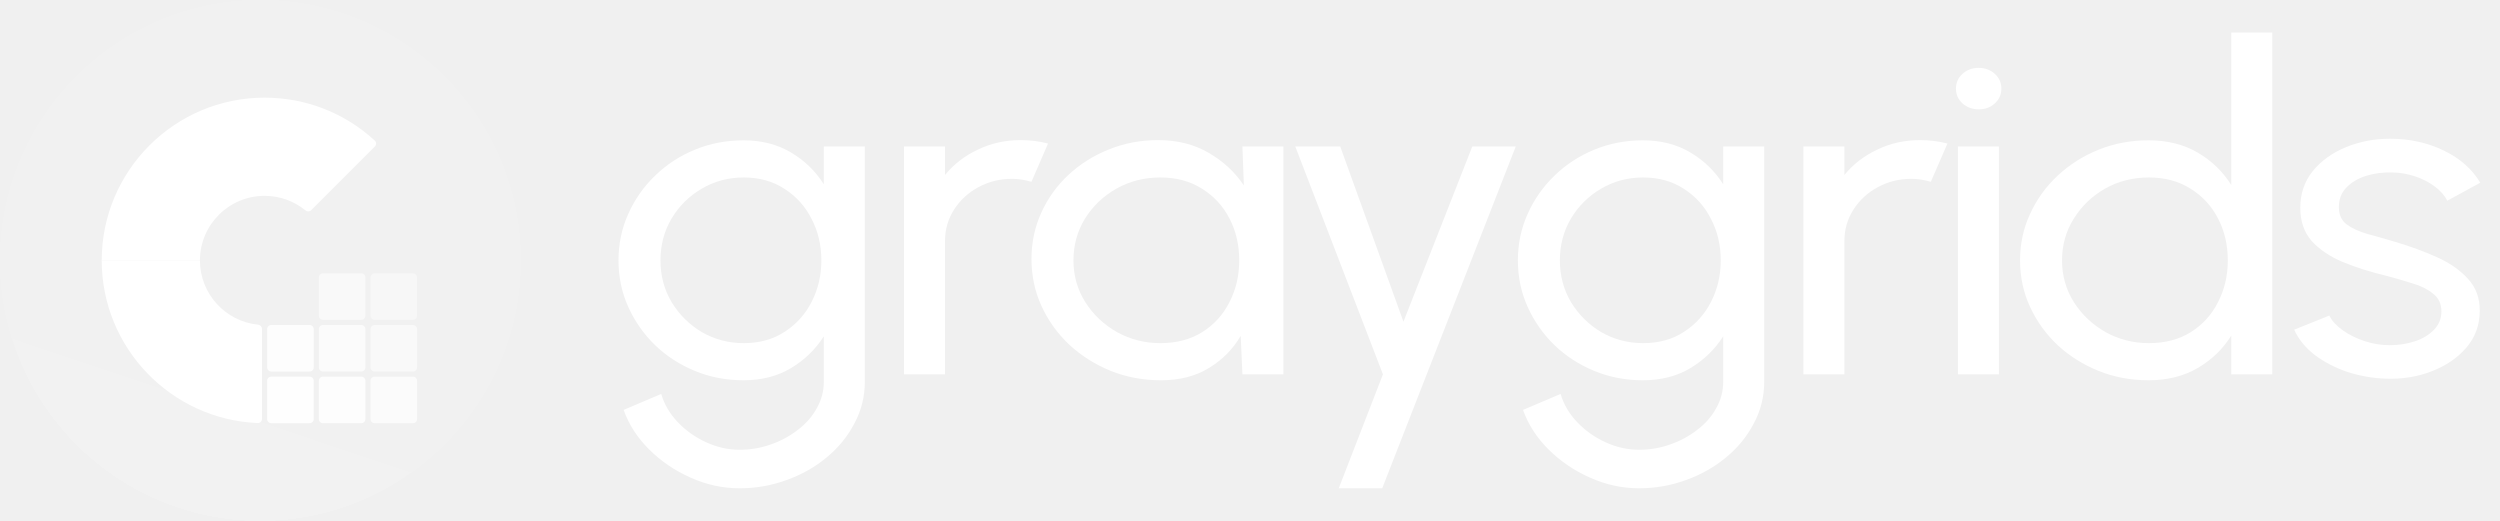
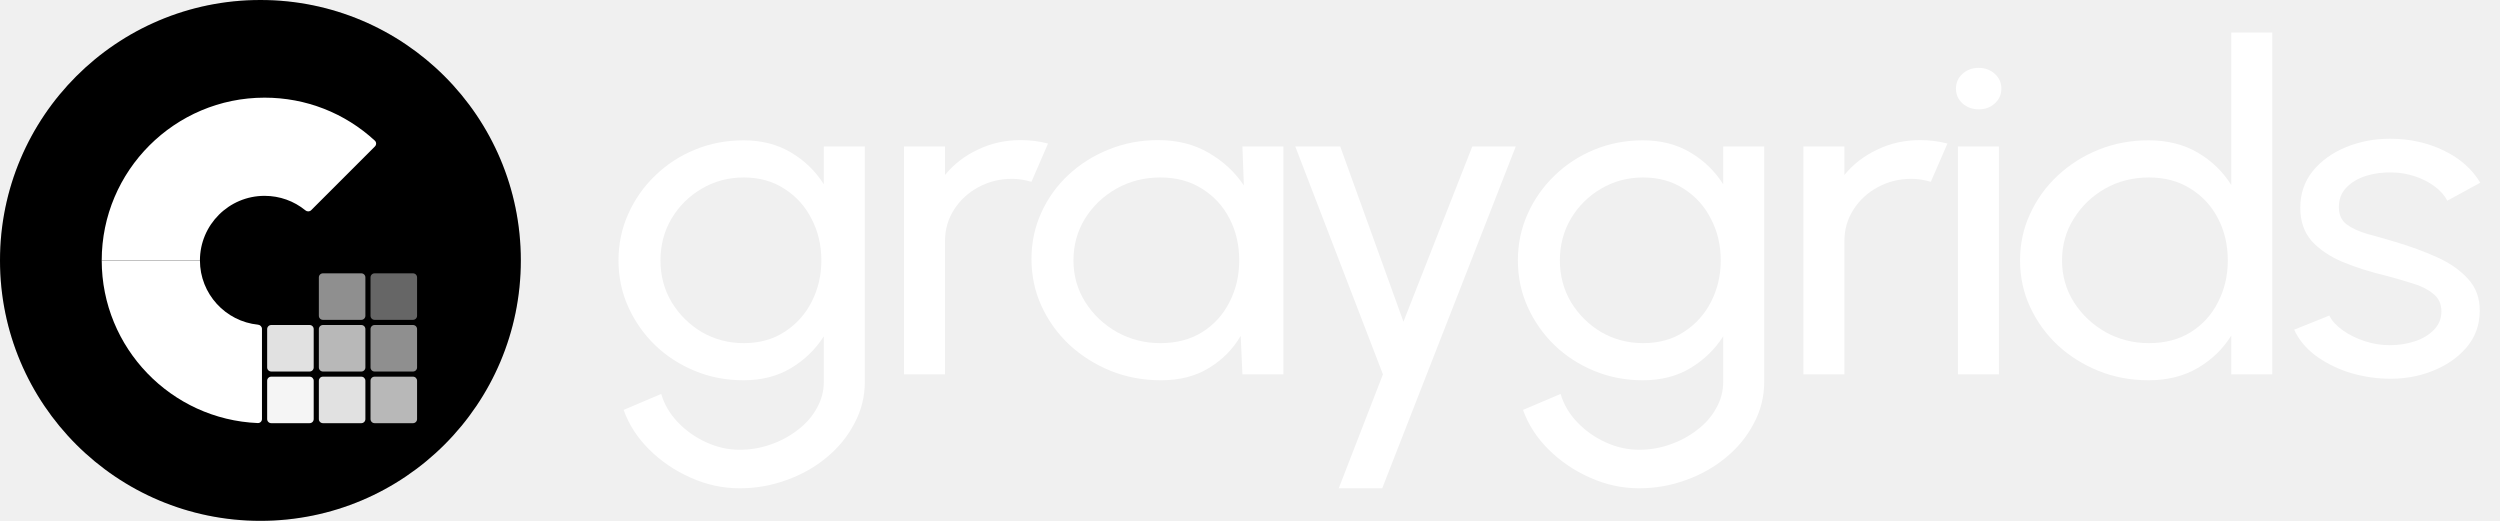
<svg xmlns="http://www.w3.org/2000/svg" width="192" height="40" viewBox="0 0 192 40" fill="none">
  <path d="M40 20C40 8.954 31.046 0 20 0C8.954 0 0 8.954 0 20C0 31.046 8.954 40 20 40C31.046 40 40 31.046 40 20Z" fill="url(#paint0_linear_3031_61)" />
  <path d="M40 20C40 8.954 31.046 0 20 0C8.954 0 0 8.954 0 20C0 31.046 8.954 40 20 40C31.046 40 40 31.046 40 20Z" fill="url(#paint1_linear_3031_61)" fill-opacity="0.1" />
  <path d="M20.318 7.5C23.485 7.5 26.475 8.67 28.789 10.803C28.917 10.922 28.918 11.123 28.795 11.246L23.898 16.143C23.779 16.262 23.589 16.265 23.459 16.158C22.575 15.434 21.477 15.041 20.32 15.041C17.582 15.039 15.355 17.266 15.355 20H7.812C7.812 13.107 13.424 7.5 20.318 7.5Z" fill="white" />
  <path d="M15.355 20C15.355 22.566 17.316 24.685 19.819 24.936C19.986 24.953 20.119 25.09 20.119 25.257V32.183C20.119 32.357 19.975 32.498 19.801 32.491C13.144 32.218 7.812 26.719 7.812 20H15.355Z" fill="white" />
  <path opacity="0.56" d="M27.75 20.992H24.801C24.628 20.992 24.488 21.132 24.488 21.305V24.252C24.488 24.425 24.628 24.564 24.801 24.564H27.75C27.922 24.564 28.062 24.425 28.062 24.252V21.305C28.062 21.132 27.922 20.992 27.75 20.992Z" fill="white" />
  <path opacity="0.4" d="M31.718 20.992H28.769C28.596 20.992 28.456 21.132 28.456 21.305V24.252C28.456 24.425 28.596 24.564 28.769 24.564H31.718C31.891 24.564 32.031 24.425 32.031 24.252V21.305C32.031 21.132 31.891 20.992 31.718 20.992Z" fill="white" />
  <path opacity="0.72" d="M27.75 24.961H24.801C24.628 24.961 24.488 25.101 24.488 25.274V28.221C24.488 28.393 24.628 28.533 24.801 28.533H27.75C27.922 28.533 28.062 28.393 28.062 28.221V25.274C28.062 25.101 27.922 24.961 27.75 24.961Z" fill="white" />
  <path opacity="0.88" d="M23.78 24.961H20.831C20.658 24.961 20.518 25.101 20.518 25.274V28.221C20.518 28.393 20.658 28.533 20.831 28.533H23.78C23.952 28.533 24.092 28.393 24.092 28.221V25.274C24.092 25.101 23.952 24.961 23.78 24.961Z" fill="white" />
  <path opacity="0.56" d="M31.718 24.961H28.769C28.596 24.961 28.456 25.101 28.456 25.274V28.221C28.456 28.393 28.596 28.533 28.769 28.533H31.718C31.891 28.533 32.031 28.393 32.031 28.221V25.274C32.031 25.101 31.891 24.961 31.718 24.961Z" fill="white" />
  <path opacity="0.88" d="M27.75 28.928H24.801C24.628 28.928 24.488 29.067 24.488 29.24V32.187C24.488 32.36 24.628 32.5 24.801 32.5H27.75C27.922 32.5 28.062 32.36 28.062 32.187V29.24C28.062 29.067 27.922 28.928 27.75 28.928Z" fill="white" />
  <path opacity="0.96" d="M23.78 28.928H20.831C20.658 28.928 20.518 29.067 20.518 29.24V32.187C20.518 32.36 20.658 32.5 20.831 32.5H23.78C23.952 32.5 24.092 32.36 24.092 32.187V29.24C24.092 29.067 23.952 28.928 23.78 28.928Z" fill="white" />
  <path opacity="0.72" d="M31.718 28.928H28.769C28.596 28.928 28.456 29.067 28.456 29.24V32.187C28.456 32.36 28.596 32.5 28.769 32.5H31.718C31.891 32.5 32.031 32.36 32.031 32.187V29.24C32.031 29.067 31.891 28.928 31.718 28.928Z" fill="white" />
  <path d="M63.269 11.25H66.419V29.31C66.419 30.465 66.15 31.538 65.612 32.53C65.087 33.533 64.375 34.403 63.475 35.138C62.575 35.884 61.55 36.462 60.4 36.87C59.25 37.29 58.05 37.5 56.8 37.5C55.5 37.5 54.244 37.226 53.031 36.678C51.819 36.141 50.756 35.417 49.844 34.508C48.944 33.609 48.294 32.6 47.894 31.48L50.781 30.255C51.019 31.06 51.444 31.783 52.056 32.425C52.681 33.078 53.406 33.592 54.231 33.965C55.069 34.35 55.925 34.542 56.8 34.542C57.625 34.542 58.419 34.408 59.181 34.14C59.956 33.872 60.65 33.498 61.262 33.02C61.887 32.553 62.375 31.999 62.725 31.358C63.087 30.728 63.269 30.045 63.269 29.31V25.828C62.631 26.831 61.787 27.648 60.737 28.277C59.7 28.896 58.487 29.205 57.1 29.205C55.775 29.205 54.531 28.966 53.369 28.488C52.206 28.009 51.187 27.35 50.312 26.51C49.437 25.658 48.75 24.678 48.25 23.57C47.75 22.462 47.5 21.272 47.5 20C47.5 18.728 47.75 17.538 48.25 16.43C48.75 15.31 49.437 14.33 50.312 13.49C51.187 12.638 52.206 11.973 53.369 11.495C54.531 11.017 55.775 10.777 57.1 10.777C58.487 10.777 59.7 11.087 60.737 11.705C61.787 12.323 62.631 13.14 63.269 14.155V11.25ZM57.119 26.353C58.331 26.353 59.381 26.061 60.269 25.478C61.169 24.894 61.862 24.118 62.35 23.15C62.837 22.182 63.081 21.132 63.081 20C63.081 18.833 62.831 17.772 62.331 16.815C61.844 15.847 61.15 15.077 60.25 14.505C59.362 13.922 58.319 13.63 57.119 13.63C55.944 13.63 54.869 13.916 53.894 14.488C52.919 15.059 52.144 15.829 51.569 16.798C51.006 17.754 50.725 18.822 50.725 20C50.725 21.178 51.012 22.252 51.588 23.22C52.175 24.177 52.95 24.941 53.912 25.513C54.887 26.073 55.956 26.353 57.119 26.353Z" fill="white" />
  <path d="M69.427 28.75V11.25H72.577V13.438C73.24 12.621 74.077 11.973 75.09 11.495C76.102 11.005 77.202 10.76 78.39 10.76C79.115 10.76 79.815 10.848 80.49 11.023L79.215 13.963C78.702 13.811 78.202 13.735 77.715 13.735C76.777 13.735 75.915 13.951 75.127 14.383C74.352 14.803 73.734 15.374 73.271 16.098C72.808 16.821 72.577 17.626 72.577 18.513V28.75H69.427Z" fill="white" />
  <path d="M95.417 11.25H98.567V28.75H95.417L95.286 25.793C94.698 26.808 93.886 27.63 92.848 28.26C91.823 28.89 90.598 29.205 89.173 29.205C87.798 29.205 86.511 28.966 85.311 28.488C84.111 27.998 83.048 27.327 82.123 26.475C81.211 25.612 80.498 24.62 79.986 23.5C79.473 22.38 79.217 21.173 79.217 19.878C79.217 18.629 79.467 17.451 79.967 16.343C80.467 15.234 81.161 14.266 82.048 13.438C82.948 12.598 83.986 11.944 85.161 11.478C86.336 10.999 87.598 10.76 88.948 10.76C90.423 10.76 91.717 11.087 92.829 11.74C93.942 12.382 94.842 13.216 95.529 14.243L95.417 11.25ZM89.117 26.353C90.354 26.353 91.423 26.073 92.323 25.513C93.236 24.941 93.936 24.171 94.423 23.203C94.923 22.234 95.173 21.167 95.173 20C95.173 18.81 94.923 17.737 94.423 16.78C93.923 15.812 93.217 15.048 92.304 14.488C91.404 13.916 90.342 13.63 89.117 13.63C87.879 13.63 86.754 13.916 85.742 14.488C84.729 15.059 83.923 15.829 83.323 16.798C82.736 17.754 82.442 18.822 82.442 20C82.442 21.178 82.748 22.252 83.361 23.22C83.973 24.177 84.786 24.941 85.798 25.513C86.811 26.073 87.917 26.353 89.117 26.353Z" fill="white" />
  <path d="M113.072 11.25H116.41L106.154 37.5H102.816L106.21 28.75L99.478 11.25H102.929L107.785 24.707L113.072 11.25Z" fill="white" />
  <path d="M132.342 11.25H135.492V29.31C135.492 30.465 135.223 31.538 134.685 32.53C134.161 33.533 133.448 34.403 132.548 35.138C131.648 35.884 130.623 36.462 129.473 36.87C128.323 37.29 127.123 37.5 125.873 37.5C124.573 37.5 123.317 37.226 122.104 36.678C120.892 36.141 119.83 35.417 118.917 34.508C118.017 33.609 117.367 32.6 116.967 31.48L119.854 30.255C120.092 31.06 120.517 31.783 121.13 32.425C121.754 33.078 122.48 33.592 123.304 33.965C124.142 34.35 124.998 34.542 125.873 34.542C126.698 34.542 127.492 34.408 128.254 34.14C129.03 33.872 129.723 33.498 130.335 33.02C130.961 32.553 131.448 31.999 131.798 31.358C132.161 30.728 132.342 30.045 132.342 29.31V25.828C131.704 26.831 130.861 27.648 129.811 28.277C128.773 28.896 127.561 29.205 126.173 29.205C124.848 29.205 123.604 28.966 122.442 28.488C121.28 28.009 120.261 27.35 119.385 26.51C118.511 25.658 117.823 24.678 117.323 23.57C116.823 22.462 116.573 21.272 116.573 20C116.573 18.728 116.823 17.538 117.323 16.43C117.823 15.31 118.511 14.33 119.385 13.49C120.261 12.638 121.28 11.973 122.442 11.495C123.604 11.017 124.848 10.777 126.173 10.777C127.561 10.777 128.773 11.087 129.811 11.705C130.861 12.323 131.704 13.14 132.342 14.155V11.25ZM126.192 26.353C127.404 26.353 128.454 26.061 129.342 25.478C130.242 24.894 130.935 24.118 131.423 23.15C131.911 22.182 132.154 21.132 132.154 20C132.154 18.833 131.904 17.772 131.404 16.815C130.917 15.847 130.223 15.077 129.323 14.505C128.435 13.922 127.392 13.63 126.192 13.63C125.017 13.63 123.942 13.916 122.967 14.488C121.992 15.059 121.217 15.829 120.642 16.798C120.08 17.754 119.798 18.822 119.798 20C119.798 21.178 120.085 22.252 120.661 23.22C121.248 24.177 122.023 24.941 122.985 25.513C123.961 26.073 125.03 26.353 126.192 26.353Z" fill="white" />
  <path d="M138.5 28.75V11.25H141.65V13.438C142.313 12.621 143.15 11.973 144.163 11.495C145.176 11.005 146.276 10.76 147.463 10.76C148.188 10.76 148.888 10.848 149.563 11.023L148.288 13.963C147.776 13.811 147.276 13.735 146.788 13.735C145.85 13.735 144.988 13.951 144.2 14.383C143.426 14.803 142.807 15.374 142.344 16.098C141.882 16.821 141.65 17.626 141.65 18.513V28.75H138.5Z" fill="white" />
  <path d="M150.367 11.25H153.517V28.75H150.367V11.25ZM151.98 8.398C151.48 8.398 151.061 8.246 150.723 7.943C150.385 7.639 150.217 7.26 150.217 6.805C150.217 6.35 150.385 5.971 150.723 5.668C151.061 5.364 151.473 5.213 151.961 5.213C152.449 5.213 152.861 5.364 153.199 5.668C153.535 5.971 153.704 6.35 153.704 6.805C153.704 7.26 153.535 7.639 153.199 7.943C152.873 8.246 152.467 8.398 151.98 8.398Z" fill="white" />
  <path d="M171.359 2.5H174.509V28.75H171.359V25.775C170.721 26.802 169.864 27.63 168.79 28.26C167.714 28.89 166.452 29.205 165.002 29.205C163.64 29.205 162.364 28.966 161.177 28.488C159.99 28.009 158.94 27.35 158.027 26.51C157.127 25.658 156.421 24.678 155.909 23.57C155.395 22.462 155.14 21.272 155.14 20C155.14 18.728 155.395 17.538 155.909 16.43C156.421 15.31 157.127 14.33 158.027 13.49C158.94 12.638 159.99 11.973 161.177 11.495C162.364 11.017 163.64 10.777 165.002 10.777C166.452 10.777 167.714 11.092 168.79 11.723C169.864 12.353 170.721 13.181 171.359 14.208V2.5ZM165.04 26.353C166.277 26.353 167.345 26.073 168.245 25.513C169.159 24.941 169.859 24.171 170.345 23.203C170.845 22.234 171.095 21.167 171.095 20C171.095 18.81 170.845 17.737 170.345 16.78C169.845 15.812 169.14 15.048 168.227 14.488C167.327 13.916 166.264 13.63 165.04 13.63C163.802 13.63 162.677 13.916 161.664 14.488C160.664 15.059 159.864 15.829 159.264 16.798C158.664 17.754 158.364 18.822 158.364 20C158.364 21.178 158.671 22.252 159.283 23.22C159.895 24.177 160.709 24.941 161.721 25.513C162.733 26.073 163.84 26.353 165.04 26.353Z" fill="white" />
  <path d="M183.226 29.082C182.212 29.047 181.226 28.873 180.262 28.558C179.312 28.231 178.476 27.793 177.75 27.245C177.038 26.685 176.519 26.043 176.193 25.32L178.893 24.235C179.081 24.632 179.419 25.005 179.907 25.355C180.393 25.705 180.957 25.985 181.593 26.195C182.231 26.405 182.876 26.51 183.526 26.51C184.212 26.51 184.857 26.411 185.457 26.213C186.057 26.014 186.543 25.723 186.919 25.338C187.307 24.941 187.5 24.468 187.5 23.92C187.5 23.337 187.288 22.882 186.862 22.555C186.45 22.217 185.926 21.954 185.288 21.767C184.662 21.569 184.026 21.383 183.376 21.208C182.088 20.904 180.938 20.543 179.926 20.123C178.912 19.691 178.112 19.148 177.526 18.495C176.95 17.83 176.662 16.984 176.662 15.958C176.662 14.873 176.981 13.933 177.619 13.14C178.269 12.347 179.119 11.734 180.169 11.303C181.219 10.871 182.343 10.655 183.543 10.655C185.057 10.655 186.438 10.958 187.688 11.565C188.938 12.172 189.869 12.994 190.481 14.033L187.95 15.415C187.738 14.995 187.412 14.628 186.976 14.313C186.538 13.986 186.038 13.729 185.476 13.543C184.912 13.356 184.338 13.257 183.75 13.245C183.026 13.222 182.343 13.309 181.707 13.508C181.081 13.706 180.576 14.009 180.188 14.418C179.812 14.814 179.626 15.31 179.626 15.905C179.626 16.488 179.826 16.932 180.226 17.235C180.638 17.538 181.169 17.783 181.819 17.97C182.481 18.145 183.2 18.349 183.976 18.583C185.112 18.921 186.176 19.312 187.162 19.755C188.15 20.198 188.943 20.753 189.543 21.418C190.157 22.083 190.457 22.905 190.443 23.885C190.443 24.958 190.1 25.898 189.412 26.703C188.726 27.496 187.831 28.102 186.731 28.523C185.643 28.943 184.476 29.129 183.226 29.082Z" fill="white" />
  <defs>
    <linearGradient id="paint0_linear_3031_61" x1="20" y1="0" x2="20" y2="40" gradientUnits="userSpaceOnUse">
-       <stop stop-color="white" stop-opacity="0.1" />
-       <stop offset="1" stop-color="white" stop-opacity="0.1" />
+       <stop stopColor="white" stopOpacity="0.1" />
+       <stop offset="1" stopColor="white" stopOpacity="0.1" />
    </linearGradient>
    <linearGradient id="paint1_linear_3031_61" x1="25.321" y1="5.81" x2="7.703" y2="58.305" gradientUnits="userSpaceOnUse">
-       <stop offset="0.216" stop-color="white" stop-opacity="0" />
-       <stop offset="0.447" stop-color="white" stop-opacity="0.19" />
-       <stop offset="0.62" stop-color="white" />
+       <stop offset="0.216" stopColor="white" stopOpacity="0" />
+       <stop offset="0.447" stopColor="white" stopOpacity="0.19" />
+       <stop offset="0.62" stopColor="white" />
    </linearGradient>
  </defs>
</svg>
